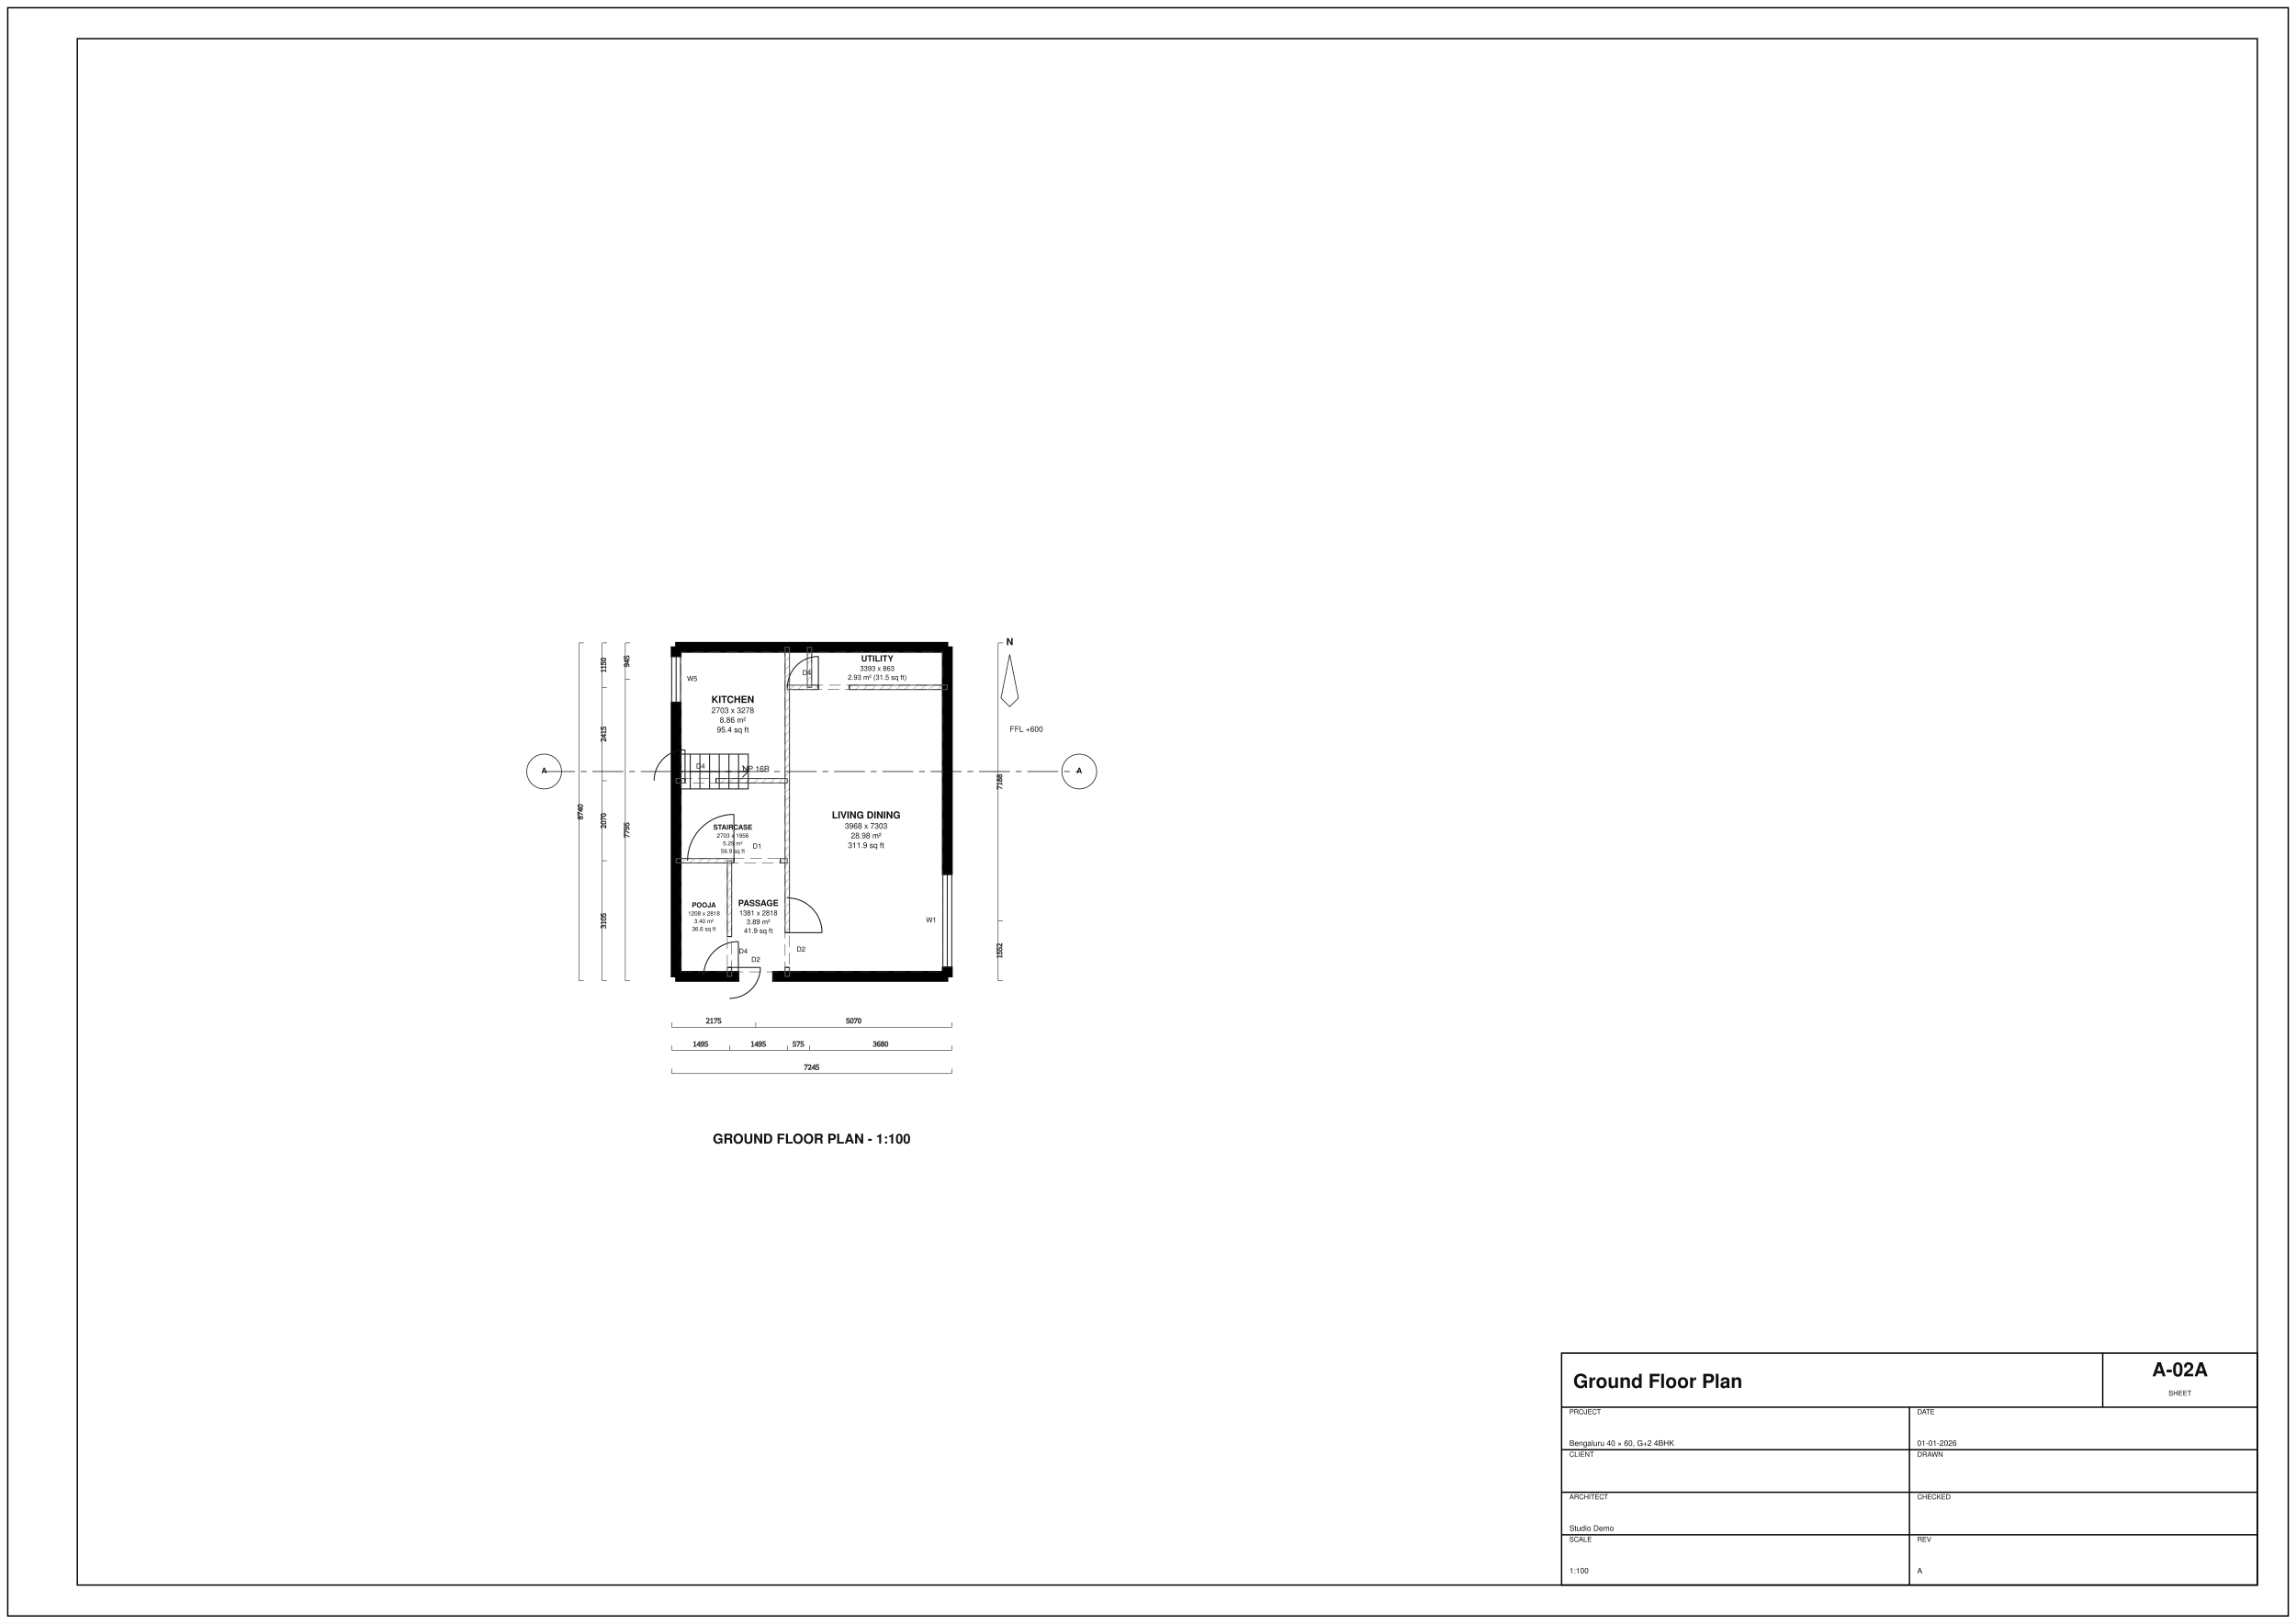
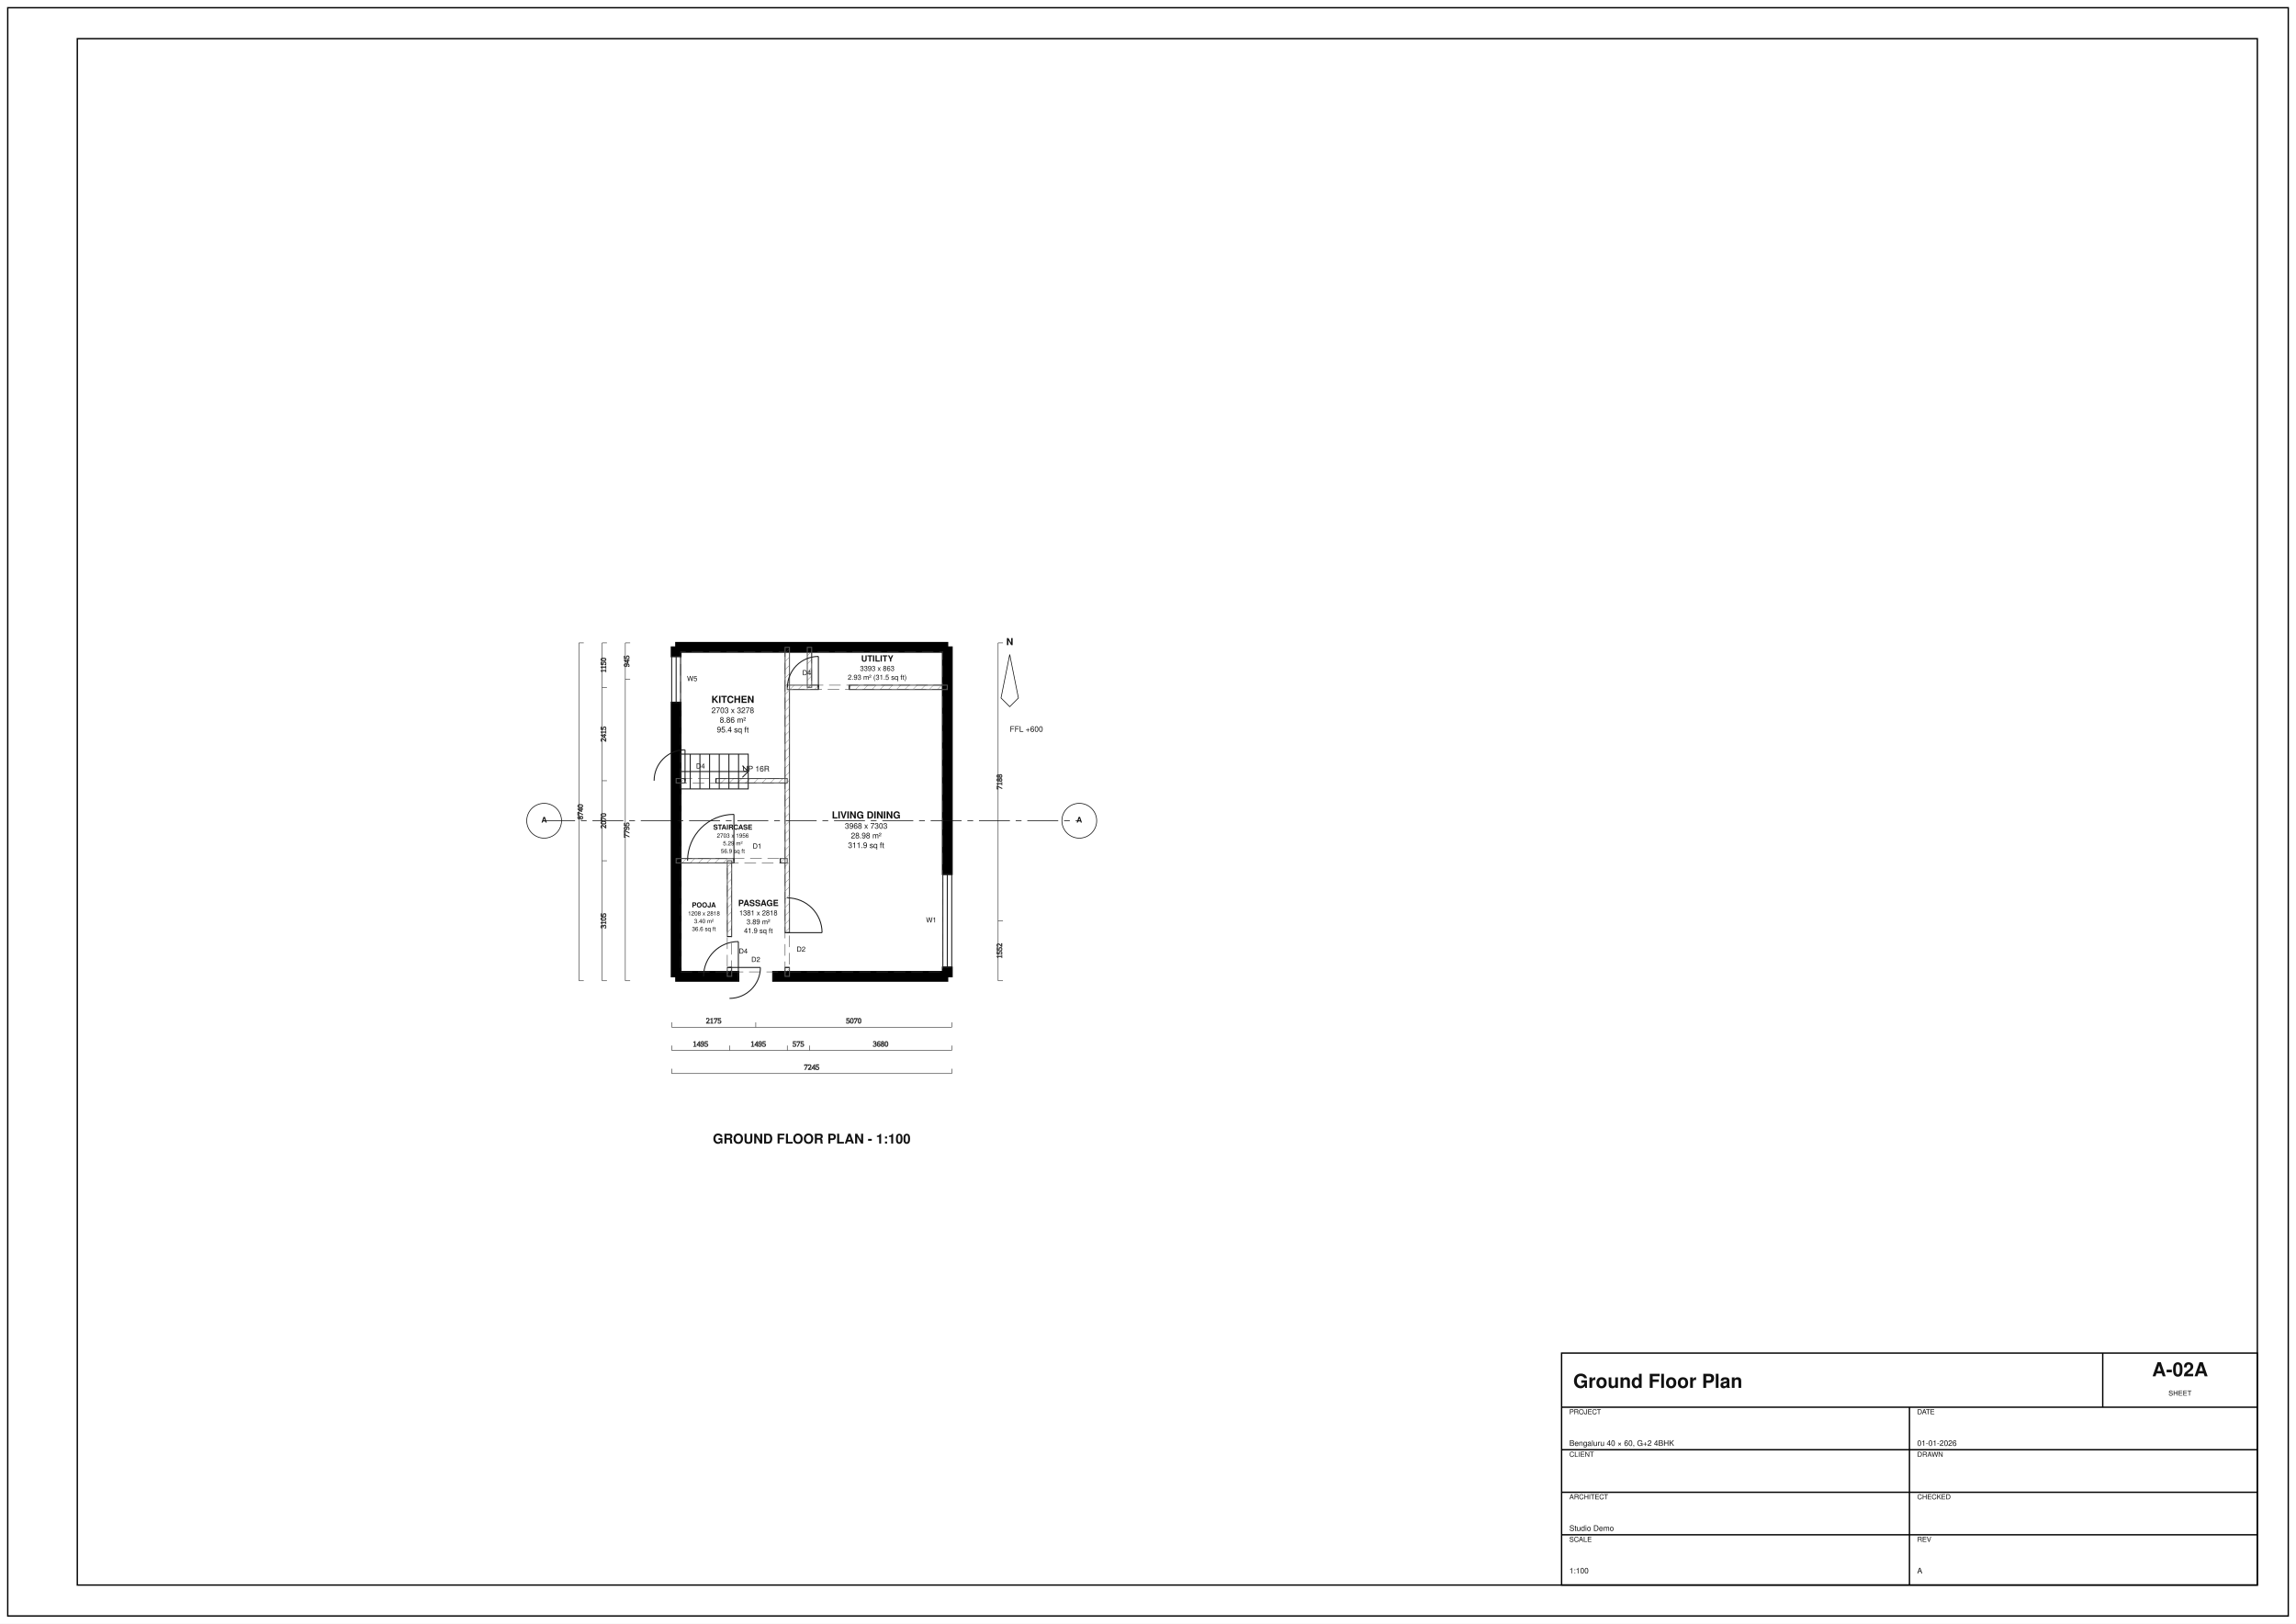
<svg xmlns="http://www.w3.org/2000/svg" width="594mm" height="420mm" viewBox="0 0 594 420" version="1.1">
  <rect x="0" y="0" width="594" height="420" fill="#ffffff" stroke="none" />
  <defs>
    <clipPath id="hc-28ad7891b8fad89b" clip-rule="evenodd">
      <path d="M 201.875 223.220 L 203.675 223.220 L 203.675 222.080 L 201.875 222.080 Z" />
    </clipPath>
    <clipPath id="hc-33b2def596114d14" clip-rule="evenodd">
      <path d="M 174.925 202.520 L 177.225 202.520 L 177.225 201.380 L 174.925 201.380 Z" />
    </clipPath>
    <clipPath id="hc-3b3b97707573ee0d" clip-rule="evenodd">
      <path d="M 208.855 177.800 L 208.855 167.450 L 209.995 167.450 L 209.995 177.800 Z" />
    </clipPath>
    <clipPath id="hc-4a090273697e3dcd" clip-rule="evenodd">
      <path d="M 219.725 178.370 L 245.075 178.370 L 245.075 177.230 L 219.725 177.230 Z" />
    </clipPath>
    <clipPath id="hc-4a6972226c205bae" clip-rule="evenodd">
      <path d="M 185.225 202.520 L 203.675 202.520 L 203.675 201.380 L 185.225 201.380 Z" />
    </clipPath>
    <clipPath id="hc-4e898acd16e72443" clip-rule="evenodd">
      <path d="M 174.925 223.220 L 189.875 223.220 L 189.875 222.080 L 174.925 222.080 Z" />
    </clipPath>
    <clipPath id="hc-529afc80400e4a7e" clip-rule="evenodd">
      <path d="M 203.675 178.370 L 211.725 178.370 L 211.725 177.230 L 203.675 177.230 Z" />
    </clipPath>
    <clipPath id="hc-568fc2fed9dae4c6" clip-rule="evenodd">
      <path d="M 188.155 242.250 L 188.155 222.650 L 189.295 222.650 L 189.295 242.250 Z" />
    </clipPath>
    <clipPath id="hc-5f12e87a87dc97c0" clip-rule="evenodd">
      <path d="M 203.105 252.550 L 203.105 250.250 L 204.245 250.250 L 204.245 252.550 Z" />
    </clipPath>
    <clipPath id="hc-d225ab6c77682f6d" clip-rule="evenodd">
      <path d="M 203.105 241.250 L 203.105 167.450 L 204.245 167.450 L 204.245 241.250 Z" />
    </clipPath>
    <clipPath id="hc-d354eec5a2f72163" clip-rule="evenodd">
      <path d="M 188.155 252.550 L 188.155 250.250 L 189.295 250.250 L 189.295 252.550 Z" />
    </clipPath>
  </defs>
  <g id="g-frame">
    <g class="layer" data-layer="A-TEXT" stroke="#111111" stroke-width="0.180" fill="none" stroke-linecap="butt" stroke-linejoin="miter">
      <g font-family="Helvetica, Arial, sans-serif" fill="#111111" stroke="none">
        <text x="407.000" y="359.000" font-size="5.000" text-anchor="start" dominant-baseline="alphabetic" font-weight="600">Ground Floor Plan</text>
        <text x="564.000" y="356.000" font-size="5.000" text-anchor="middle" dominant-baseline="alphabetic" font-weight="600">A-02A</text>
        <text x="564.000" y="361.000" font-size="1.800" text-anchor="middle" dominant-baseline="alphabetic">SHEET</text>
        <text x="406.000" y="365.000" font-size="1.800" text-anchor="start" dominant-baseline="hanging">PROJECT</text>
        <text x="406.000" y="374.000" font-size="2.000" text-anchor="start" dominant-baseline="alphabetic">Bengaluru 40 × 60, G+2 4BHK</text>
        <text x="406.000" y="376.000" font-size="1.800" text-anchor="start" dominant-baseline="hanging">CLIENT</text>
        <text x="406.000" y="385.000" font-size="2.000" text-anchor="start" dominant-baseline="alphabetic" />
        <text x="406.000" y="387.000" font-size="1.800" text-anchor="start" dominant-baseline="hanging">ARCHITECT</text>
        <text x="406.000" y="396.000" font-size="2.000" text-anchor="start" dominant-baseline="alphabetic">Studio Demo</text>
        <text x="406.000" y="398.000" font-size="1.800" text-anchor="start" dominant-baseline="hanging">SCALE</text>
        <text x="406.000" y="407.000" font-size="2.000" text-anchor="start" dominant-baseline="alphabetic">1:100</text>
        <text x="496.000" y="365.000" font-size="1.800" text-anchor="start" dominant-baseline="hanging">DATE</text>
        <text x="496.000" y="374.000" font-size="2.000" text-anchor="start" dominant-baseline="alphabetic">01-01-2026</text>
        <text x="496.000" y="376.000" font-size="1.800" text-anchor="start" dominant-baseline="hanging">DRAWN</text>
        <text x="496.000" y="385.000" font-size="2.000" text-anchor="start" dominant-baseline="alphabetic" />
        <text x="496.000" y="387.000" font-size="1.800" text-anchor="start" dominant-baseline="hanging">CHECKED</text>
        <text x="496.000" y="396.000" font-size="2.000" text-anchor="start" dominant-baseline="alphabetic" />
        <text x="496.000" y="398.000" font-size="1.800" text-anchor="start" dominant-baseline="hanging">REV</text>
        <text x="496.000" y="407.000" font-size="2.000" text-anchor="start" dominant-baseline="alphabetic">A</text>
      </g>
    </g>
    <g class="layer" data-layer="A-TITL" stroke="#000000" stroke-width="0.350" fill="none" stroke-linecap="butt" stroke-linejoin="miter">
      <polygon points="2.000,2.000 592.000,2.000 592.000,418.000 2.000,418.000" fill="none" />
      <polygon points="20.000,10.000 584.000,10.000 584.000,410.000 20.000,410.000" fill="none" />
      <polygon points="404.000,350.000 584.000,350.000 584.000,410.000 404.000,410.000" fill="none" />
      <line x1="404.000" y1="364.000" x2="584.000" y2="364.000" />
      <line x1="544.000" y1="350.000" x2="544.000" y2="364.000" />
      <line x1="494.000" y1="364.000" x2="494.000" y2="410.000" />
      <line x1="404.000" y1="375.000" x2="494.000" y2="375.000" />
      <line x1="404.000" y1="386.000" x2="494.000" y2="386.000" />
      <line x1="404.000" y1="397.000" x2="494.000" y2="397.000" />
      <line x1="494.000" y1="375.000" x2="584.000" y2="375.000" />
      <line x1="494.000" y1="386.000" x2="584.000" y2="386.000" />
      <line x1="494.000" y1="397.000" x2="584.000" y2="397.000" />
    </g>
  </g>
  <g id="g-plan-storey_01M1KF0D7PFYW8E222SD4GCKWD">
    <g class="layer" data-layer="A-WALL" stroke="#000000" stroke-width="0.500" fill="none" stroke-linecap="butt" stroke-linejoin="miter">
      <path d="M 174.925 168.600 L 245.075 168.600 L 245.075 166.300 L 174.925 166.300 Z" fill="#000000" fill-rule="evenodd" stroke="none" />
      <polygon points="174.925,168.600 245.075,168.600 245.075,166.300 174.925,166.300" fill="none" />
      <path d="M 243.925 252.550 L 243.925 250.250 L 246.225 250.250 L 246.225 252.550 Z" fill="#000000" fill-rule="evenodd" stroke="none" />
      <polygon points="243.925,252.550 243.925,250.250 246.225,250.250 246.225,252.550" fill="none" />
      <path d="M 243.925 226.110 L 243.925 167.450 L 246.225 167.450 L 246.225 226.110 Z" fill="#000000" fill-rule="evenodd" stroke="none" />
      <polygon points="243.925,226.110 243.925,167.450 246.225,167.450 246.225,226.110" fill="none" />
      <path d="M 173.775 252.550 L 173.775 181.750 L 176.075 181.750 L 176.075 252.550 Z" fill="#000000" fill-rule="evenodd" stroke="none" />
      <polygon points="173.775,252.550 173.775,181.750 176.075,181.750 176.075,252.550" fill="none" />
      <path d="M 173.775 169.750 L 173.775 167.450 L 176.075 167.450 L 176.075 169.750 Z" fill="#000000" fill-rule="evenodd" stroke="none" />
      <polygon points="173.775,169.750 173.775,167.450 176.075,167.450 176.075,169.750" fill="none" />
      <path d="M 174.925 253.700 L 191.025 253.700 L 191.025 251.400 L 174.925 251.400 Z" fill="#000000" fill-rule="evenodd" stroke="none" />
      <polygon points="174.925,253.700 191.025,253.700 191.025,251.400 174.925,251.400" fill="none" />
      <path d="M 200.025 253.700 L 245.075 253.700 L 245.075 251.400 L 200.025 251.400 Z" fill="#000000" fill-rule="evenodd" stroke="none" />
      <polygon points="200.025,253.700 245.075,253.700 245.075,251.400 200.025,251.400" fill="none" />
    </g>
    <g class="layer" data-layer="A-WALL-PART" stroke="#555555" stroke-width="0.250" fill="none" stroke-linecap="butt" stroke-linejoin="miter">
      <g clip-path="url(#hc-529afc80400e4a7e)">
        <path d="M 208.245 182.940 L 212.845 178.350 M 207.185 181.880 L 211.785 177.290 M 206.125 180.820 L 210.725 176.230 M 205.065 179.760 L 209.665 175.170 M 204.005 178.700 L 208.605 174.110 M 202.945 177.640 L 207.545 173.050" stroke="#555555" stroke-width="0.080" fill="none" />
      </g>
      <polygon points="203.675,178.370 211.725,178.370 211.725,177.230 203.675,177.230" fill="none" />
      <g clip-path="url(#hc-4a090273697e3dcd)">
        <path d="M 233.245 191.890 L 246.485 178.640 M 232.185 190.830 L 245.425 177.580 M 231.125 189.770 L 244.365 176.520 M 230.065 188.710 L 243.305 175.460 M 229.005 187.650 L 242.245 174.400 M 227.945 186.590 L 241.185 173.340 M 226.885 185.530 L 240.125 172.280 M 225.825 184.470 L 239.065 171.220 M 224.755 183.400 L 238.005 170.160 M 223.695 182.340 L 236.945 169.100 M 222.635 181.280 L 235.885 168.040 M 221.575 180.220 L 234.825 166.980 M 220.515 179.160 L 233.765 165.920 M 219.455 178.100 L 232.705 164.860 M 218.395 177.040 L 231.645 163.800" stroke="#555555" stroke-width="0.080" fill="none" />
      </g>
      <polygon points="219.725,178.370 245.075,178.370 245.075,177.230 219.725,177.230" fill="none" />
      <g clip-path="url(#hc-d354eec5a2f72163)">
        <path d="M 188.855 253.250 L 190.575 251.530 M 187.795 252.190 L 189.515 250.470 M 186.735 251.130 L 188.455 249.410" stroke="#555555" stroke-width="0.080" fill="none" />
      </g>
      <polygon points="188.155,252.550 188.155,250.250 189.295,250.250 189.295,252.550" fill="none" />
      <g clip-path="url(#hc-568fc2fed9dae4c6)">
        <path d="M 189.765 243.860 L 200.135 233.490 M 188.705 242.800 L 199.075 232.430 M 187.645 241.740 L 198.015 231.370 M 186.585 240.680 L 196.955 230.310 M 185.515 239.610 L 195.885 229.240 M 184.455 238.550 L 194.825 228.180 M 183.395 237.490 L 193.765 227.120 M 182.335 236.430 L 192.705 226.060 M 181.275 235.370 L 191.645 225.000 M 180.215 234.310 L 190.585 223.940 M 179.155 233.250 L 189.525 222.880 M 178.095 232.190 L 188.465 221.820" stroke="#555555" stroke-width="0.080" fill="none" />
      </g>
      <polygon points="188.155,242.250 188.155,222.650 189.295,222.650 189.295,242.250" fill="none" />
      <g clip-path="url(#hc-33b2def596114d14)">
        <path d="M 176.495 204.090 L 178.215 202.370 M 175.435 203.030 L 177.155 201.310 M 174.375 201.970 L 176.095 200.250 M 173.315 200.910 L 175.035 199.190" stroke="#555555" stroke-width="0.080" fill="none" />
      </g>
      <polygon points="174.925,202.520 177.225,202.520 177.225,201.380 174.925,201.380" fill="none" />
      <g clip-path="url(#hc-4a6972226c205bae)">
        <path d="M 195.435 212.730 L 205.225 202.930 M 194.375 211.670 L 204.165 201.870 M 193.315 210.610 L 203.105 200.810 M 192.255 209.550 L 202.045 199.750 M 191.195 208.490 L 200.985 198.690 M 190.135 207.430 L 199.925 197.630 M 189.075 206.370 L 198.865 196.570 M 188.005 205.300 L 197.805 195.510 M 186.945 204.240 L 196.745 194.450 M 185.885 203.180 L 195.685 193.390 M 184.825 202.120 L 194.625 192.330 M 183.765 201.060 L 193.565 191.270" stroke="#555555" stroke-width="0.080" fill="none" />
      </g>
      <polygon points="185.225,202.520 203.675,202.520 203.675,201.380 185.225,201.380" fill="none" />
      <g clip-path="url(#hc-3b3b97707573ee0d)">
        <path d="M 210.065 179.010 L 215.805 173.260 M 209.005 177.950 L 214.745 172.200 M 207.945 176.890 L 213.685 171.140 M 206.885 175.830 L 212.625 170.080 M 205.825 174.770 L 211.565 169.020 M 204.765 173.710 L 210.505 167.960 M 203.695 172.640 L 209.445 166.900 M 202.635 171.580 L 208.385 165.840" stroke="#555555" stroke-width="0.080" fill="none" />
      </g>
      <polygon points="208.855,177.800 208.855,167.450 209.995,167.450 209.995,177.800" fill="none" />
      <g clip-path="url(#hc-4e898acd16e72443)">
        <path d="M 183.115 231.410 L 191.165 223.370 M 182.055 230.350 L 190.105 222.310 M 180.995 229.290 L 189.045 221.250 M 179.935 228.230 L 187.975 220.180 M 178.875 227.170 L 186.915 219.120 M 177.815 226.110 L 185.855 218.060 M 176.755 225.050 L 184.795 217.000 M 175.695 223.990 L 183.735 215.940 M 174.635 222.930 L 182.675 214.880 M 173.575 221.870 L 181.615 213.820" stroke="#555555" stroke-width="0.080" fill="none" />
      </g>
      <polygon points="174.925,223.220 189.875,223.220 189.875,222.080 174.925,222.080" fill="none" />
      <g clip-path="url(#hc-28ad7891b8fad89b)">
        <path d="M 202.955 224.300 L 204.425 222.830 M 201.895 223.240 L 203.365 221.770 M 200.835 222.180 L 202.305 220.710" stroke="#555555" stroke-width="0.080" fill="none" />
      </g>
      <polygon points="201.875,223.220 203.675,223.220 203.675,222.080 201.875,222.080" fill="none" />
      <g clip-path="url(#hc-5f12e87a87dc97c0)">
        <path d="M 203.755 253.200 L 205.475 251.480 M 202.695 252.140 L 204.415 250.420 M 201.635 251.080 L 203.355 249.360" stroke="#555555" stroke-width="0.080" fill="none" />
      </g>
      <polygon points="203.105,252.550 203.105,250.250 204.245,250.250 204.245,252.550" fill="none" />
      <g clip-path="url(#hc-d225ab6c77682f6d)">
        <path d="M 204.105 242.250 L 241.575 204.780 M 203.045 241.190 L 240.515 203.720 M 201.985 240.130 L 239.455 202.660 M 200.915 239.060 L 238.385 201.590 M 199.855 238.000 L 237.325 200.530 M 198.795 236.940 L 236.265 199.470 M 197.735 235.880 L 235.205 198.410 M 196.675 234.820 L 234.145 197.350 M 195.615 233.760 L 233.085 196.290 M 194.555 232.700 L 232.025 195.230 M 193.495 231.640 L 230.965 194.170 M 192.435 230.580 L 229.905 193.110 M 191.375 229.520 L 228.845 192.050 M 190.315 228.460 L 227.785 190.990 M 189.255 227.400 L 226.725 189.930 M 188.195 226.340 L 225.665 188.870 M 187.135 225.280 L 224.605 187.810 M 186.075 224.220 L 223.545 186.750 M 185.005 223.150 L 222.475 185.680 M 183.945 222.090 L 221.415 184.620 M 182.885 221.030 L 220.355 183.560 M 181.825 219.970 L 219.295 182.500 M 180.765 218.910 L 218.235 181.440 M 179.705 217.850 L 217.175 180.380 M 178.645 216.790 L 216.115 179.320 M 177.585 215.730 L 215.055 178.260 M 176.525 214.670 L 213.995 177.200 M 175.465 213.610 L 212.935 176.140 M 174.405 212.550 L 211.875 175.080 M 173.345 211.490 L 210.815 174.020 M 172.285 210.430 L 209.755 172.960 M 171.225 209.370 L 208.695 171.900 M 170.165 208.310 L 207.635 170.840 M 169.095 207.240 L 206.565 169.770 M 168.035 206.180 L 205.505 168.710 M 166.975 205.120 L 204.445 167.650 M 165.915 204.060 L 203.385 166.590" stroke="#555555" stroke-width="0.080" fill="none" />
      </g>
      <polygon points="203.105,241.250 203.105,167.450 204.245,167.450 204.245,241.250" fill="none" />
    </g>
    <g class="layer" data-layer="A-DOOR" stroke="#1a1a1a" stroke-width="0.250" fill="none" stroke-linecap="butt" stroke-linejoin="miter">
      <line x1="211.725" y1="177.800" x2="211.725" y2="169.800" />
      <path d="M 211.725 169.800 A 8.000 8.000 0 0 0 203.725 177.800" fill="none" />
      <line x1="211.725" y1="178.370" x2="211.725" y2="177.230" />
      <line x1="219.725" y1="178.370" x2="219.725" y2="177.230" />
      <line x1="188.725" y1="250.250" x2="196.725" y2="250.250" />
      <path d="M 188.725 258.250 A 8.000 8.000 0 0 0 196.725 250.250" fill="none" />
      <line x1="188.155" y1="250.250" x2="189.295" y2="250.250" />
      <line x1="188.155" y1="242.250" x2="189.295" y2="242.250" />
      <line x1="177.225" y1="201.950" x2="177.225" y2="193.950" />
      <path d="M 177.225 193.950 A 8.000 8.000 0 0 0 169.225 201.950" fill="none" />
      <line x1="177.225" y1="202.520" x2="177.225" y2="201.380" />
      <line x1="185.225" y1="202.520" x2="185.225" y2="201.380" />
      <line x1="189.875" y1="222.650" x2="189.875" y2="210.650" />
      <path d="M 189.875 210.650 A 12.000 12.000 0 0 0 177.875 222.650" fill="none" />
      <line x1="189.875" y1="223.220" x2="189.875" y2="222.080" />
      <line x1="201.875" y1="223.220" x2="201.875" y2="222.080" />
      <line x1="191.025" y1="252.550" x2="191.025" y2="243.550" />
      <path d="M 191.025 243.550 A 9.000 9.000 0 0 0 182.025 252.550" fill="none" />
      <line x1="191.025" y1="253.700" x2="191.025" y2="251.400" />
      <line x1="200.025" y1="253.700" x2="200.025" y2="251.400" />
      <line x1="203.675" y1="241.250" x2="212.675" y2="241.250" />
      <path d="M 212.675 241.250 A 9.000 9.000 0 0 0 203.675 232.250" fill="none" />
      <line x1="203.105" y1="250.250" x2="204.245" y2="250.250" />
      <line x1="203.105" y1="241.250" x2="204.245" y2="241.250" />
    </g>
    <g class="layer" data-layer="A-WIND" stroke="#1a1a1a" stroke-width="0.250" fill="none" stroke-linecap="butt" stroke-linejoin="miter">
      <line x1="243.925" y1="250.250" x2="243.925" y2="226.110" />
      <line x1="245.075" y1="250.250" x2="245.075" y2="226.110" />
      <line x1="246.225" y1="250.250" x2="246.225" y2="226.110" />
      <line x1="243.925" y1="250.250" x2="246.225" y2="250.250" />
      <line x1="243.925" y1="226.110" x2="246.225" y2="226.110" />
      <line x1="173.775" y1="181.750" x2="173.775" y2="169.750" />
      <line x1="174.925" y1="181.750" x2="174.925" y2="169.750" />
      <line x1="176.075" y1="181.750" x2="176.075" y2="169.750" />
      <line x1="173.775" y1="181.750" x2="176.075" y2="181.750" />
      <line x1="173.775" y1="169.750" x2="176.075" y2="169.750" />
    </g>
    <g class="layer" data-layer="A-STAIR" stroke="#1a1a1a" stroke-width="0.250" fill="none" stroke-linecap="butt" stroke-linejoin="miter">
      <polygon points="176.075,204.070 176.075,195.070 193.575,195.070 193.575,204.070" fill="none" />
      <line x1="178.575" y1="204.070" x2="178.575" y2="195.070" />
      <line x1="181.075" y1="204.070" x2="181.075" y2="195.070" />
      <line x1="183.575" y1="204.070" x2="183.575" y2="195.070" />
      <line x1="186.075" y1="204.070" x2="186.075" y2="195.070" />
      <line x1="188.575" y1="204.070" x2="188.575" y2="195.070" />
      <line x1="191.075" y1="204.070" x2="191.075" y2="195.070" />
      <line x1="176.075" y1="199.570" x2="193.575" y2="199.570" />
      <line x1="193.575" y1="199.570" x2="192.075" y2="201.070" />
      <line x1="193.575" y1="199.570" x2="192.075" y2="198.070" />
    </g>
    <g class="layer" data-layer="A-DIM" stroke="#1a1a1a" stroke-width="0.130" fill="none" stroke-linecap="butt" stroke-linejoin="miter">
      <line x1="173.775" y1="277.700" x2="246.225" y2="277.700" />
      <line x1="173.775" y1="277.700" x2="173.775" y2="276.450" />
      <line x1="246.225" y1="277.700" x2="246.225" y2="276.450" />
      <text x="209.995" y="276.700" font-size="2.000" text-anchor="middle" dominant-baseline="alphabetic">7245</text>
      <line x1="173.775" y1="271.700" x2="246.225" y2="271.700" />
      <line x1="173.775" y1="271.700" x2="173.775" y2="270.450" />
      <line x1="188.725" y1="271.700" x2="188.725" y2="270.450" />
      <line x1="203.675" y1="271.700" x2="203.675" y2="270.450" />
      <line x1="209.425" y1="271.700" x2="209.425" y2="270.450" />
      <line x1="246.225" y1="271.700" x2="246.225" y2="270.450" />
      <text x="181.245" y="270.700" font-size="2.000" text-anchor="middle" dominant-baseline="alphabetic">1495</text>
      <text x="196.195" y="270.700" font-size="2.000" text-anchor="middle" dominant-baseline="alphabetic">1495</text>
      <text x="206.545" y="270.700" font-size="2.000" text-anchor="middle" dominant-baseline="alphabetic">575</text>
      <text x="227.825" y="270.700" font-size="2.000" text-anchor="middle" dominant-baseline="alphabetic">3680</text>
      <line x1="173.775" y1="265.700" x2="246.225" y2="265.700" />
      <line x1="173.775" y1="265.700" x2="173.775" y2="264.450" />
      <line x1="195.525" y1="265.700" x2="195.525" y2="264.450" />
      <line x1="246.225" y1="265.700" x2="246.225" y2="264.450" />
      <text x="184.645" y="264.700" font-size="2.000" text-anchor="middle" dominant-baseline="alphabetic">2175</text>
      <text x="220.875" y="264.700" font-size="2.000" text-anchor="middle" dominant-baseline="alphabetic">5070</text>
      <line x1="149.775" y1="253.700" x2="149.775" y2="166.300" />
      <line x1="149.775" y1="253.700" x2="151.025" y2="253.700" />
      <line x1="149.775" y1="166.300" x2="151.025" y2="166.300" />
      <text x="150.775" y="210.000" font-size="2.000" text-anchor="middle" dominant-baseline="alphabetic" transform="rotate(-90 150.775 210.000)">8740</text>
      <line x1="155.775" y1="253.700" x2="155.775" y2="166.300" />
      <line x1="155.775" y1="253.700" x2="157.025" y2="253.700" />
      <line x1="155.775" y1="222.650" x2="157.025" y2="222.650" />
      <line x1="155.775" y1="201.950" x2="157.025" y2="201.950" />
      <line x1="155.775" y1="177.800" x2="157.025" y2="177.800" />
      <line x1="155.775" y1="166.300" x2="157.025" y2="166.300" />
      <text x="156.775" y="238.180" font-size="2.000" text-anchor="middle" dominant-baseline="alphabetic" transform="rotate(-90 156.775 238.180)">3105</text>
      <text x="156.775" y="212.300" font-size="2.000" text-anchor="middle" dominant-baseline="alphabetic" transform="rotate(-90 156.775 212.300)">2070</text>
      <text x="156.775" y="189.880" font-size="2.000" text-anchor="middle" dominant-baseline="alphabetic" transform="rotate(-90 156.775 189.880)">2415</text>
      <text x="156.775" y="172.050" font-size="2.000" text-anchor="middle" dominant-baseline="alphabetic" transform="rotate(-90 156.775 172.050)">1150</text>
      <line x1="161.775" y1="253.700" x2="161.775" y2="166.300" />
      <line x1="161.775" y1="253.700" x2="163.025" y2="253.700" />
      <line x1="161.775" y1="175.750" x2="163.025" y2="175.750" />
      <line x1="161.775" y1="166.300" x2="163.025" y2="166.300" />
      <text x="162.775" y="214.730" font-size="2.000" text-anchor="middle" dominant-baseline="alphabetic" transform="rotate(-90 162.775 214.730)">7795</text>
      <text x="162.775" y="171.030" font-size="2.000" text-anchor="middle" dominant-baseline="alphabetic" transform="rotate(-90 162.775 171.030)">945</text>
      <line x1="258.225" y1="253.700" x2="258.225" y2="166.300" />
      <line x1="258.225" y1="253.700" x2="259.475" y2="253.700" />
      <line x1="258.225" y1="238.180" x2="259.475" y2="238.180" />
      <line x1="258.225" y1="166.300" x2="259.475" y2="166.300" />
      <text x="259.225" y="245.940" font-size="2.000" text-anchor="middle" dominant-baseline="alphabetic" transform="rotate(-90 259.225 245.940)">1552</text>
      <text x="259.225" y="202.240" font-size="2.000" text-anchor="middle" dominant-baseline="alphabetic" transform="rotate(-90 259.225 202.240)">7188</text>
    </g>
    <g class="layer" data-layer="A-TEXT" stroke="#111111" stroke-width="0.180" fill="none" stroke-linecap="butt" stroke-linejoin="miter">
      <polygon points="261.225,169.300 258.975,180.550 261.225,182.800 263.475,180.550" fill="none" />
-       <line x1="140.775" y1="199.570" x2="279.225" y2="199.570" stroke-dasharray="8.000 1.500 1.500 1.500" />
-       <circle cx="140.775" cy="199.570" r="4.500" fill="none" />
-       <circle cx="279.225" cy="199.570" r="4.500" fill="none" />
+       <line x1="140.775" y1="212.300" x2="279.225" y2="212.300" stroke-dasharray="8.000 1.500 1.500 1.500" />
+       <circle cx="140.775" cy="212.300" r="4.500" fill="none" />
+       <circle cx="279.225" cy="212.300" r="4.500" fill="none" />
      <g font-family="Helvetica, Arial, sans-serif" fill="#111111" stroke="none">
        <text x="195.575" y="199.570" font-size="2.000" text-anchor="middle" dominant-baseline="alphabetic">UP 16R</text>
        <text x="182.115" y="234.310" font-size="1.800" text-anchor="middle" dominant-baseline="central" font-weight="600">POOJA</text>
        <text x="182.115" y="236.460" font-size="1.500" text-anchor="middle" dominant-baseline="central">1208 x 2818</text>
        <text x="182.115" y="238.460" font-size="1.500" text-anchor="middle" dominant-baseline="central">3.40 m²</text>
        <text x="182.115" y="240.460" font-size="1.500" text-anchor="middle" dominant-baseline="central">36.6 sq ft</text>
        <text x="224.085" y="211.140" font-size="2.500" text-anchor="middle" dominant-baseline="central" font-weight="600">LIVING DINING</text>
        <text x="224.085" y="213.890" font-size="2.000" text-anchor="middle" dominant-baseline="central">3968 x 7303</text>
        <text x="224.085" y="216.390" font-size="2.000" text-anchor="middle" dominant-baseline="central">28.98 m²</text>
        <text x="224.085" y="218.890" font-size="2.000" text-anchor="middle" dominant-baseline="central">311.9 sq ft</text>
        <text x="226.955" y="170.620" font-size="2.200" text-anchor="middle" dominant-baseline="central" font-weight="600">UTILITY</text>
        <text x="226.955" y="173.120" font-size="1.800" text-anchor="middle" dominant-baseline="central">3393 x 863</text>
        <text x="226.955" y="175.420" font-size="1.800" text-anchor="middle" dominant-baseline="central">2.93 m² (31.5 sq ft)</text>
        <text x="189.585" y="214.180" font-size="1.800" text-anchor="middle" dominant-baseline="central" font-weight="600">STAIRCASE</text>
        <text x="189.585" y="216.330" font-size="1.500" text-anchor="middle" dominant-baseline="central">2703 x 1956</text>
        <text x="189.585" y="218.330" font-size="1.500" text-anchor="middle" dominant-baseline="central">5.29 m²</text>
        <text x="189.585" y="220.330" font-size="1.500" text-anchor="middle" dominant-baseline="central">56.9 sq ft</text>
        <text x="196.195" y="233.860" font-size="2.200" text-anchor="middle" dominant-baseline="central" font-weight="600">PASSAGE</text>
        <text x="196.195" y="236.360" font-size="1.800" text-anchor="middle" dominant-baseline="central">1381 x 2818</text>
        <text x="196.195" y="238.660" font-size="1.800" text-anchor="middle" dominant-baseline="central">3.89 m²</text>
        <text x="196.195" y="240.960" font-size="1.800" text-anchor="middle" dominant-baseline="central">41.9 sq ft</text>
        <text x="189.585" y="181.240" font-size="2.500" text-anchor="middle" dominant-baseline="central" font-weight="600">KITCHEN</text>
        <text x="189.585" y="183.990" font-size="2.000" text-anchor="middle" dominant-baseline="central">2703 x 3278</text>
        <text x="189.585" y="186.490" font-size="2.000" text-anchor="middle" dominant-baseline="central">8.86 m²</text>
        <text x="189.585" y="188.990" font-size="2.000" text-anchor="middle" dominant-baseline="central">95.4 sq ft</text>
        <text x="208.725" y="174.230" font-size="1.800" text-anchor="middle" dominant-baseline="central">D4</text>
        <text x="240.925" y="238.180" font-size="1.800" text-anchor="middle" dominant-baseline="central">W1</text>
        <text x="192.295" y="246.250" font-size="1.800" text-anchor="middle" dominant-baseline="central">D4</text>
        <text x="181.225" y="198.380" font-size="1.800" text-anchor="middle" dominant-baseline="central">D4</text>
        <text x="179.075" y="175.750" font-size="1.800" text-anchor="middle" dominant-baseline="central">W5</text>
        <text x="195.875" y="219.080" font-size="1.800" text-anchor="middle" dominant-baseline="central">D1</text>
        <text x="195.525" y="248.400" font-size="1.800" text-anchor="middle" dominant-baseline="central">D2</text>
        <text x="207.245" y="245.750" font-size="1.800" text-anchor="middle" dominant-baseline="central">D2</text>
        <text x="261.225" y="189.300" font-size="2.000" text-anchor="start" dominant-baseline="alphabetic">FFL +600</text>
        <text x="261.225" y="166.300" font-size="2.500" text-anchor="middle" dominant-baseline="central" font-weight="600">N</text>
-         <text x="140.775" y="199.570" font-size="2.000" text-anchor="middle" dominant-baseline="central" font-weight="600">A</text>
-         <text x="279.225" y="199.570" font-size="2.000" text-anchor="middle" dominant-baseline="central" font-weight="600">A</text>
+         <text x="140.775" y="212.300" font-size="2.000" text-anchor="middle" dominant-baseline="central" font-weight="600">A</text>
+         <text x="279.225" y="212.300" font-size="2.000" text-anchor="middle" dominant-baseline="central" font-weight="600">A</text>
      </g>
    </g>
    <g class="layer" data-layer="A-AREA" stroke="#3a3a3a" stroke-width="0.130" fill="none" stroke-linecap="butt" stroke-linejoin="miter">
      <polygon points="176.075,251.400 188.155,251.400 188.155,223.220 176.075,223.220" fill="none" stroke-dasharray="3.000 1.500" />
      <polygon points="204.245,251.400 243.925,251.400 243.925,178.370 204.245,178.370" fill="none" stroke-dasharray="3.000 1.500" />
      <polygon points="209.995,177.230 243.925,177.230 243.925,168.600 209.995,168.600" fill="none" stroke-dasharray="3.000 1.500" />
      <polygon points="176.075,222.080 203.105,222.080 203.105,202.520 176.075,202.520" fill="none" stroke-dasharray="3.000 1.500" />
      <polygon points="189.295,251.400 203.105,251.400 203.105,223.220 189.295,223.220" fill="none" stroke-dasharray="3.000 1.500" />
      <polygon points="176.075,201.380 203.105,201.380 203.105,168.600 176.075,168.600" fill="none" stroke-dasharray="3.000 1.500" />
    </g>
  </g>
  <g id="g-plan-storey_01M1KF0D7PFYW8E222SD4GCKWD-label">
    <g class="layer" data-layer="A-TEXT" stroke="#111111" stroke-width="0.180" fill="none" stroke-linecap="butt" stroke-linejoin="miter">
      <g font-family="Helvetica, Arial, sans-serif" fill="#111111" stroke="none">
        <text x="209.995" y="294.200" font-size="3.500" text-anchor="middle" dominant-baseline="hanging" font-weight="600">GROUND FLOOR PLAN - 1:100</text>
      </g>
    </g>
  </g>
</svg>
